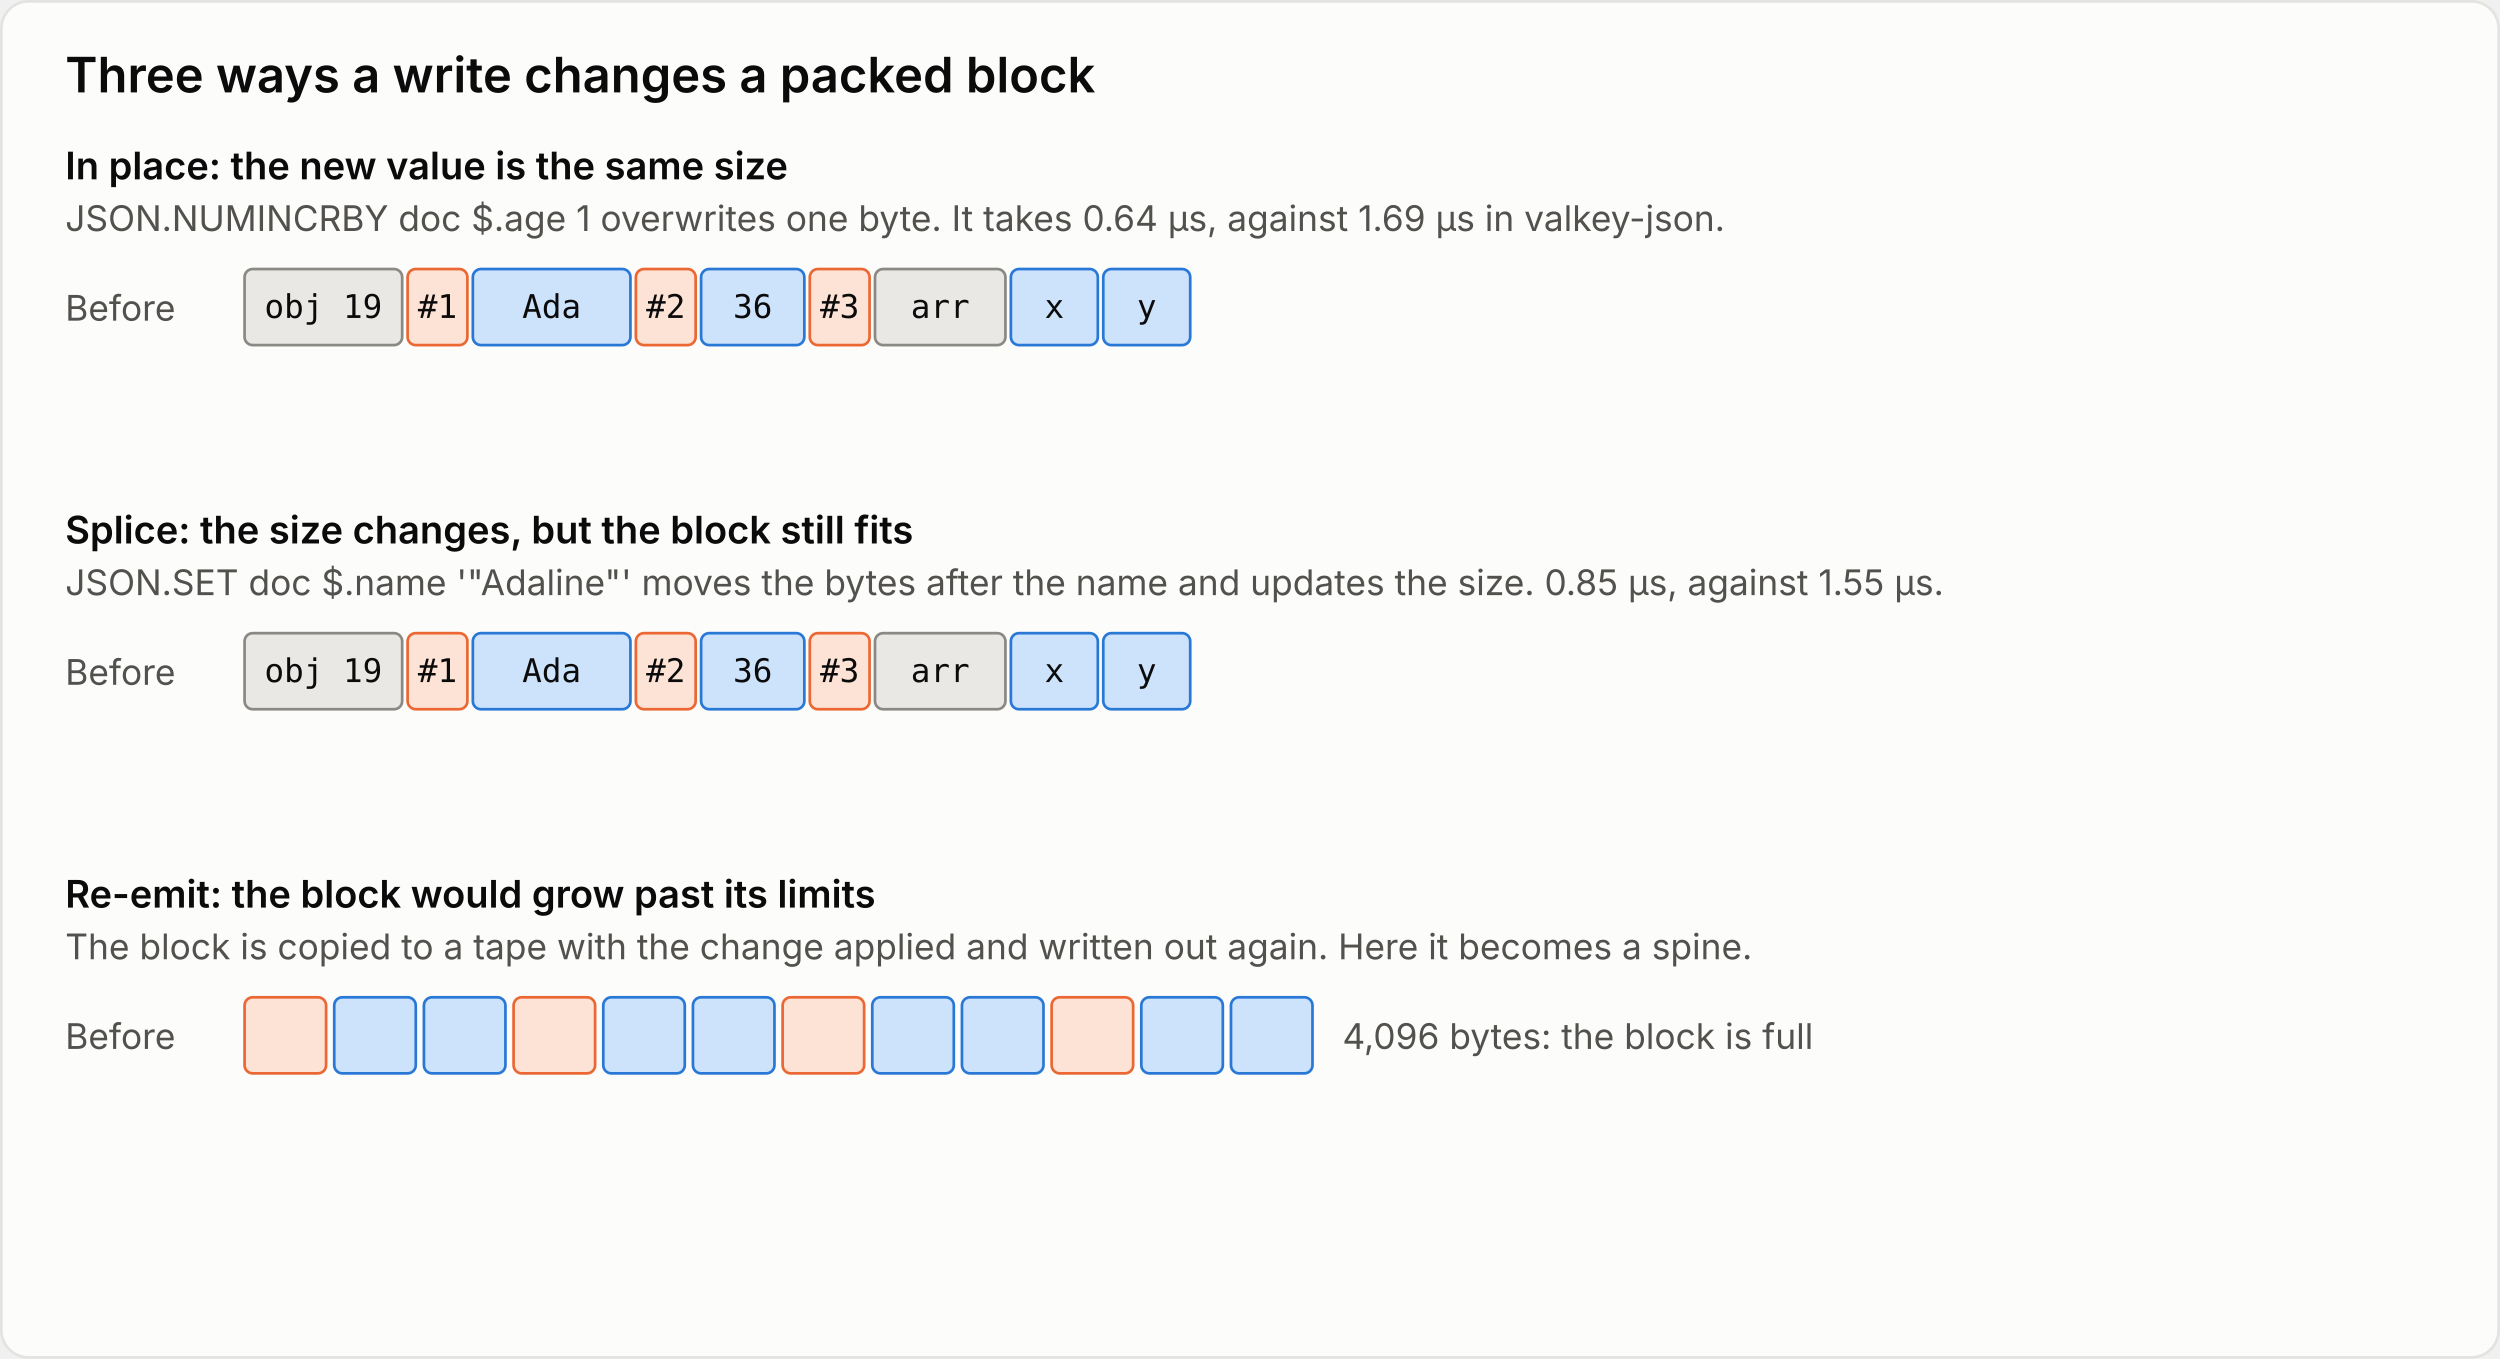
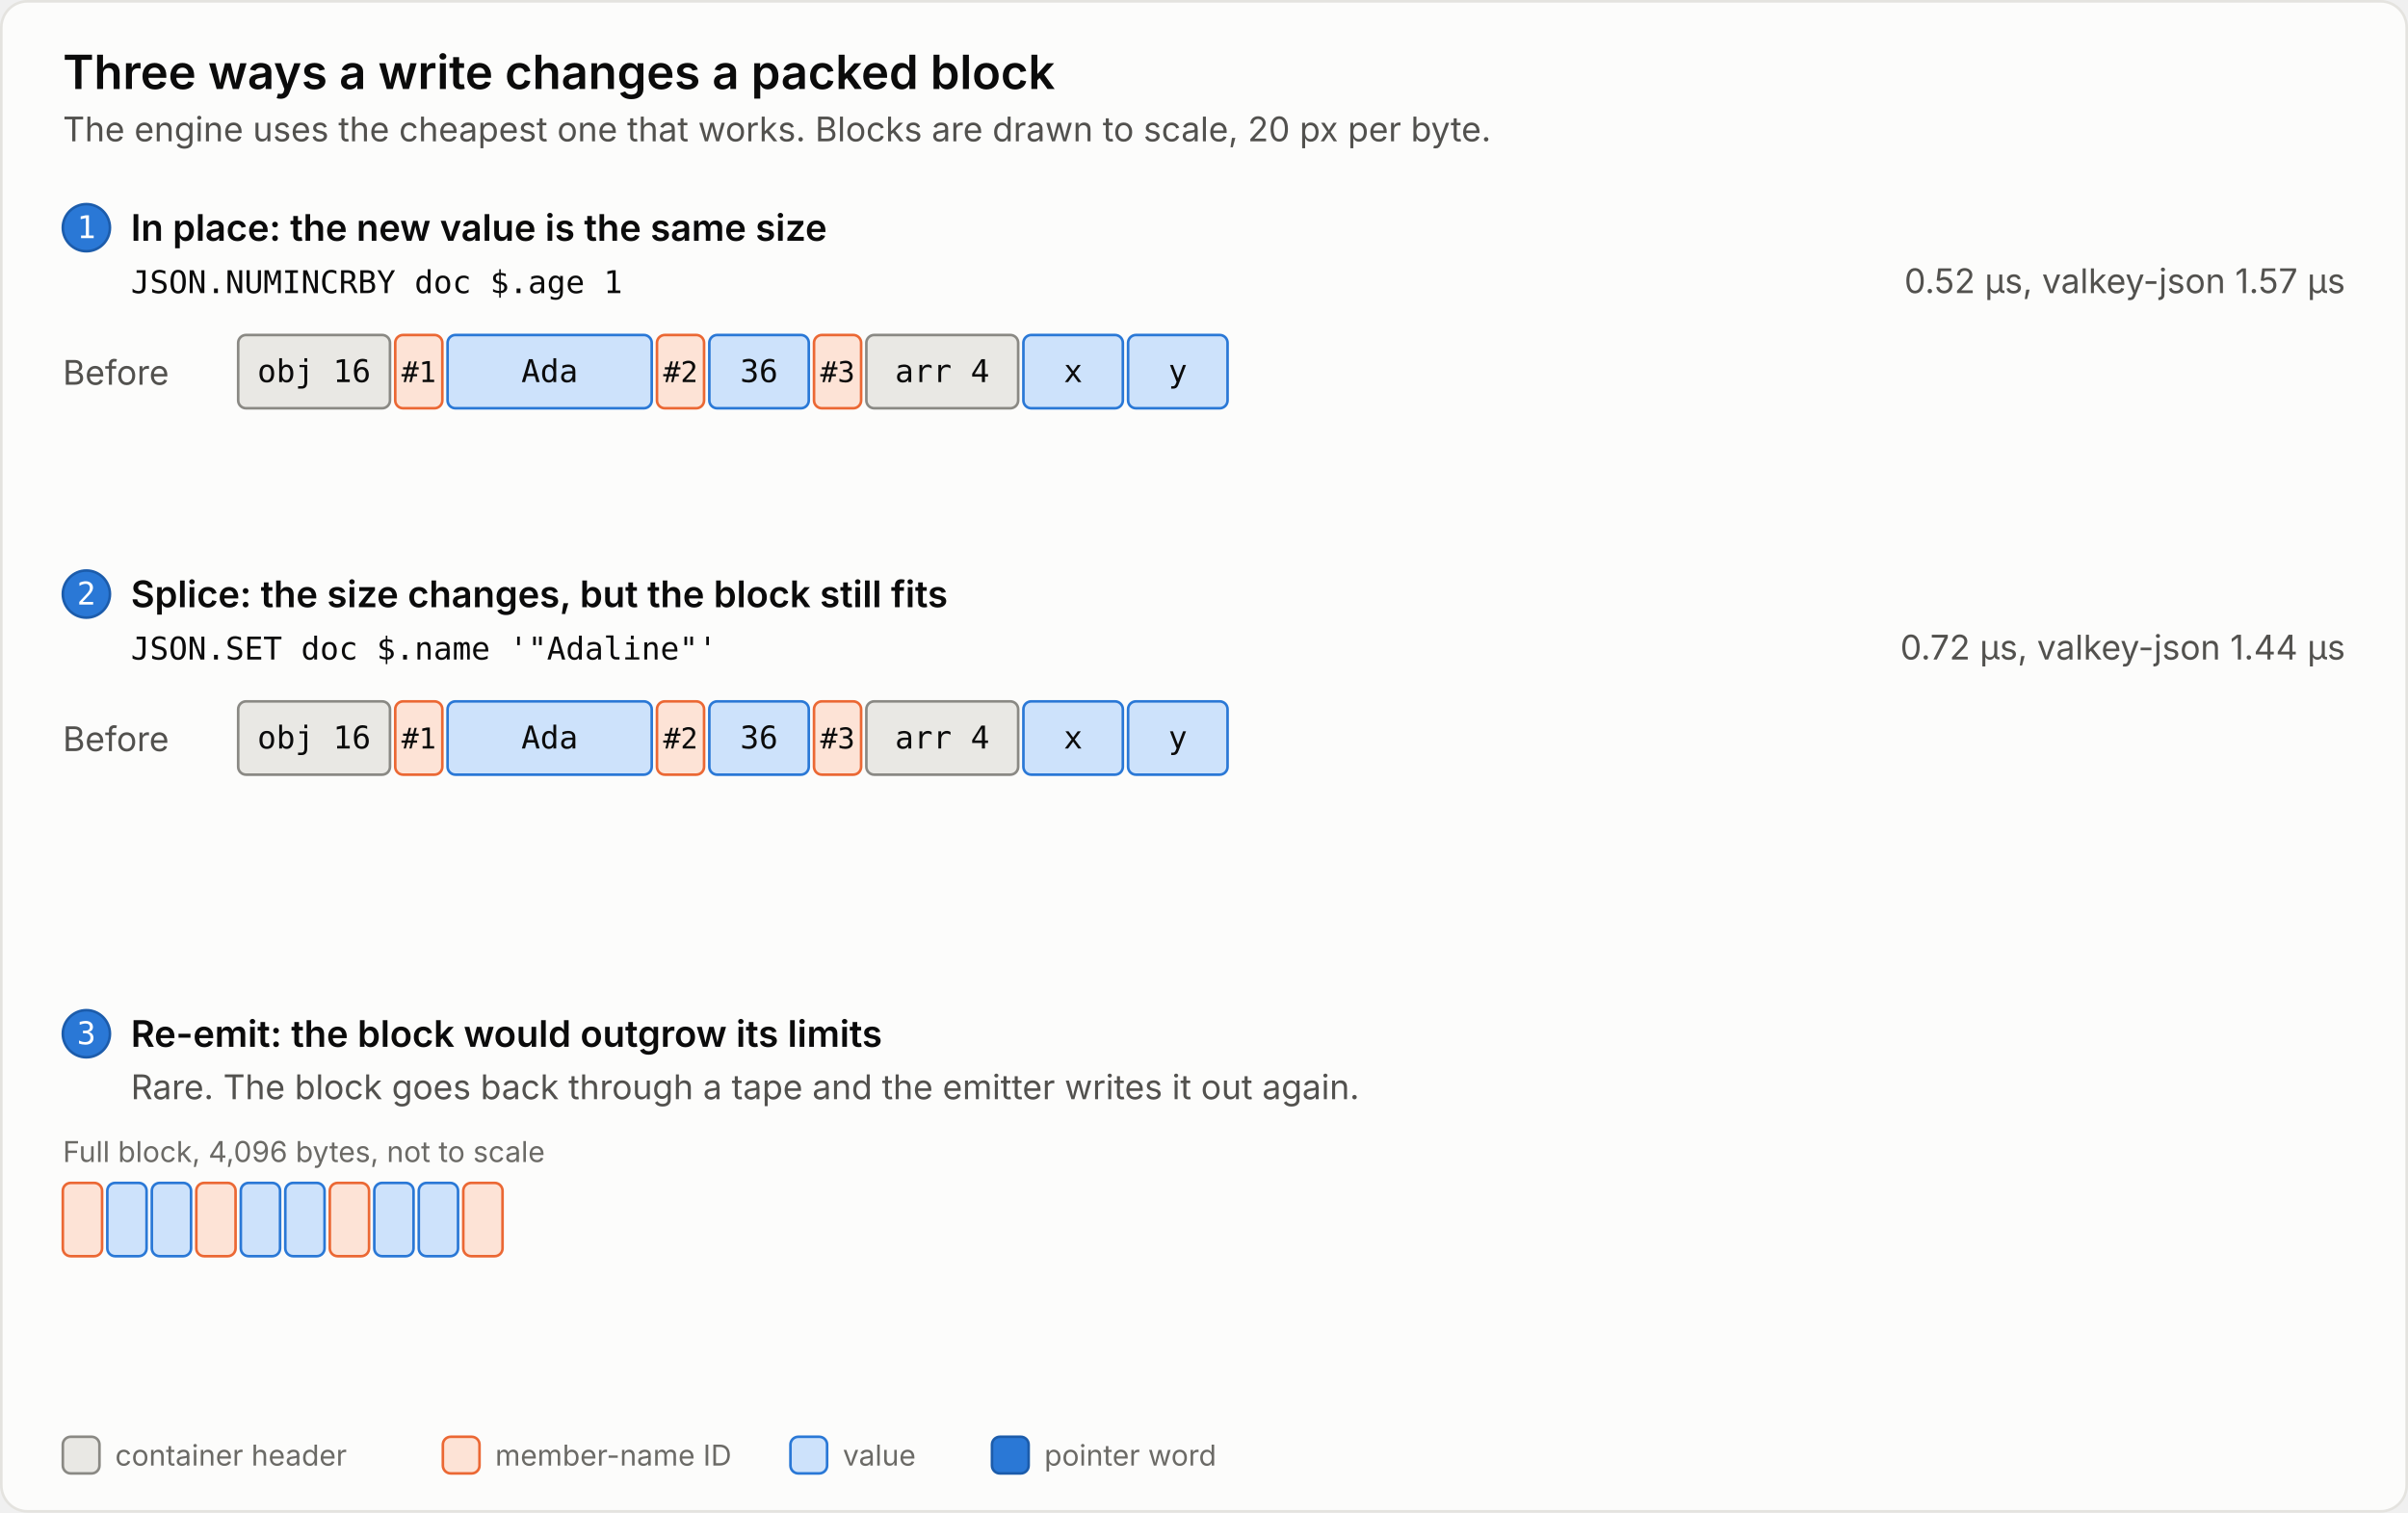
- <svg xmlns="http://www.w3.org/2000/svg" viewBox="0 0 920 500" width="920" height="500" role="img" aria-label="In place, splice and re-emit writes on a packed block">
+ <svg xmlns="http://www.w3.org/2000/svg" viewBox="0 0 920 578" width="920" height="578" role="img" aria-label="In place, splice and re-emit writes on a packed block">
  <style>
  .bg{fill:#fcfcfb;stroke:#e4e3df}
  .t{fill:#0b0b0b;font:600 18px system-ui,-apple-system,Segoe UI,sans-serif}
  .h{fill:#0b0b0b;font:600 14px system-ui,-apple-system,Segoe UI,sans-serif}
  .s{fill:#52514e;font:13px system-ui,-apple-system,Segoe UI,sans-serif}
  .m{fill:#0b0b0b;font:12px ui-monospace,SFMono-Regular,Menlo,monospace}
  .mw{fill:#ffffff;font:12px ui-monospace,SFMono-Regular,Menlo,monospace}
  .cell{fill:#cde2fb;stroke:#2a78d6;stroke-width:1}
  .key{fill:#fde3d6;stroke:#eb6834;stroke-width:1}
  .hdr{fill:#e9e8e4;stroke:#8a8984;stroke-width:1}
  .word{fill:#2a78d6;stroke:#1c5cab;stroke-width:1}
  .box{fill:none;stroke:#c9c8c2;stroke-width:1;stroke-dasharray:4 3}
  .ln{stroke:#8a8984;stroke-width:1.5;fill:none}
  .kl{stroke:#eb6834;stroke-width:1.5;fill:none}
  .bar{fill:#2a78d6}
  .ref{stroke:#eb6834;stroke-width:2;stroke-dasharray:5 4}
  .refl{fill:#c2410c;font:600 12px system-ui,-apple-system,Segoe UI,sans-serif}
  .hi{fill:none;stroke:#eb6834;stroke-width:2}
+   .xs{fill:#6b6a66;font:11px system-ui,-apple-system,Segoe UI,sans-serif}
+   .n{fill:#0b0b0b;font:12px system-ui,-apple-system,Segoe UI,sans-serif;font-variant-numeric:tabular-nums}
+   .ms{fill:#0b0b0b;font:11px ui-monospace,SFMono-Regular,Menlo,monospace}
+   .br{stroke:#8a8984;stroke-width:1;fill:none}
  .grid{stroke:#e4e3df;stroke-width:1}
  @media (prefers-color-scheme: dark){
    .bg{fill:#1a1a19;stroke:#383835}
    .t,.h,.m{fill:#f0efec}
    .s{fill:#c3c2b7}
    .cell{fill:#184f95;stroke:#6da7ec}
    .key{fill:#6b2a12;stroke:#d95926}
    .hdr{fill:#383835;stroke:#8a8984}
    .word{fill:#3987e5;stroke:#86b6ef}
    .box{stroke:#52514e}
    .ln{stroke:#a3a29b}
    .bar{fill:#3987e5}
    .ref{stroke:#d95926}
    .refl{fill:#f4a37f}
    .hi{fill:none;stroke:#eb6834;stroke-width:2}
+   .xs{fill:#6b6a66;font:11px system-ui,-apple-system,Segoe UI,sans-serif}
+   .n{fill:#0b0b0b;font:12px system-ui,-apple-system,Segoe UI,sans-serif;font-variant-numeric:tabular-nums}
+   .ms{fill:#0b0b0b;font:11px ui-monospace,SFMono-Regular,Menlo,monospace}
+   .br{stroke:#8a8984;stroke-width:1;fill:none}
  .grid{stroke:#383835}
+     .xs{fill:#a3a29b}
+     .n,.ms{fill:#f0efec}
+     .br{stroke:#a3a29b}
  }
</style>
  <defs>
    <marker id="a" viewBox="0 0 10 10" refX="9" refY="5" markerWidth="7" markerHeight="7" orient="auto-start-reverse">
      <path d="M0,0 L10,5 L0,10 z" fill="#8a8984" />
    </marker>
  </defs>
-   <rect class="bg" x="0.5" y="0.5" width="919" height="499" rx="10" />
+   <rect class="bg" x="0.5" y="0.5" width="919" height="577" rx="10" />
  <text class="t" x="24" y="34" text-anchor="start">Three ways a write changes a packed block</text>
-   <text class="h" x="24" y="66" text-anchor="start">In place: the new value is the same size</text>
-   <text class="s" x="24" y="85" text-anchor="start">JSON.NUMINCRBY doc $.age 1 overwrites one byte. It takes 0.64 µs, against 1.69 µs in valkey-json.</text>
-   <text class="s" x="24" y="118" text-anchor="start">Before</text>
-   <rect class="hdr" x="90" y="99" width="58" height="28" rx="3" />
-   <text class="m" x="119.0" y="117.0" text-anchor="middle">obj 19</text>
-   <rect class="key" x="150" y="99" width="22" height="28" rx="3" />
-   <text class="m" x="161.0" y="117.0" text-anchor="middle">#1</text>
-   <rect class="cell" x="174" y="99" width="58" height="28" rx="3" />
-   <text class="m" x="203.0" y="117.0" text-anchor="middle">Ada</text>
-   <rect class="key" x="234" y="99" width="22" height="28" rx="3" />
-   <text class="m" x="245.0" y="117.0" text-anchor="middle">#2</text>
-   <rect class="cell" x="258" y="99" width="38" height="28" rx="3" />
-   <text class="m" x="277.0" y="117.0" text-anchor="middle">36</text>
-   <rect class="key" x="298" y="99" width="22" height="28" rx="3" />
-   <text class="m" x="309.0" y="117.0" text-anchor="middle">#3</text>
-   <rect class="hdr" x="322" y="99" width="48" height="28" rx="3" />
-   <text class="m" x="346.0" y="117.0" text-anchor="middle">arr</text>
-   <rect class="cell" x="372" y="99" width="32" height="28" rx="3" />
-   <text class="m" x="388.0" y="117.0" text-anchor="middle">x</text>
-   <rect class="cell" x="406" y="99" width="32" height="28" rx="3" />
-   <text class="m" x="422.0" y="117.0" text-anchor="middle">y</text>
+   <text class="s" x="24" y="54" text-anchor="start">The engine uses the cheapest one that works. Blocks are drawn to scale, 20 px per byte.</text>
+   <circle class="word" cx="33" cy="87" r="9" />
+   <text class="mw" x="33" y="91" text-anchor="middle">1</text>
+   <text class="h" x="50" y="92" text-anchor="start">In place: the new value is the same size</text>
+   <text class="m" x="50" y="112" text-anchor="start">JSON.NUMINCRBY doc $.age 1</text>
+   <text class="s" x="896" y="112" text-anchor="end">0.52 µs, valkey-json 1.57 µs</text>
+   <text class="s" x="24" y="147" text-anchor="start">Before</text>
+   <rect class="hdr" x="91" y="128" width="58" height="28" rx="3" />
+   <text class="m" x="120.0" y="146.0" text-anchor="middle">obj 16</text>
+   <rect class="key" x="151" y="128" width="18" height="28" rx="3" />
+   <text class="ms" x="160.0" y="146.0" text-anchor="middle">#1</text>
+   <rect class="cell" x="171" y="128" width="78" height="28" rx="3" />
+   <text class="m" x="210.0" y="146.0" text-anchor="middle">Ada</text>
+   <rect class="key" x="251" y="128" width="18" height="28" rx="3" />
+   <text class="ms" x="260.0" y="146.0" text-anchor="middle">#2</text>
+   <rect class="cell" x="271" y="128" width="38" height="28" rx="3" />
+   <text class="m" x="290.0" y="146.0" text-anchor="middle">36</text>
+   <rect class="key" x="311" y="128" width="18" height="28" rx="3" />
+   <text class="ms" x="320.0" y="146.0" text-anchor="middle">#3</text>
+   <rect class="hdr" x="331" y="128" width="58" height="28" rx="3" />
+   <text class="m" x="360.0" y="146.0" text-anchor="middle">arr 4</text>
+   <rect class="cell" x="391" y="128" width="38" height="28" rx="3" />
+   <text class="m" x="410.0" y="146.0" text-anchor="middle">x</text>
+   <rect class="cell" x="431" y="128" width="38" height="28" rx="3" />
+   <text class="m" x="450.0" y="146.0" text-anchor="middle">y</text>
  <g opacity="0">
    <animate attributeName="opacity" from="0" to="1" begin="1.5s" dur="0.6s" fill="freeze" />
-     <text class="s" x="24" y="158" text-anchor="start">After</text>
-     <rect class="hdr" x="90" y="139" width="58" height="28" rx="3" />
-     <text class="m" x="119.0" y="157.0" text-anchor="middle">obj 19</text>
-     <rect class="key" x="150" y="139" width="22" height="28" rx="3" />
-     <text class="m" x="161.0" y="157.0" text-anchor="middle">#1</text>
-     <rect class="cell" x="174" y="139" width="58" height="28" rx="3" />
-     <text class="m" x="203.0" y="157.0" text-anchor="middle">Ada</text>
-     <rect class="key" x="234" y="139" width="22" height="28" rx="3" />
-     <text class="m" x="245.0" y="157.0" text-anchor="middle">#2</text>
-     <rect class="cell" x="258" y="139" width="38" height="28" rx="3" />
-     <text class="m" x="277.0" y="157.0" text-anchor="middle">37</text>
-     <rect class="hi" x="256" y="137" width="42" height="32" rx="4" />
-     <rect class="key" x="298" y="139" width="22" height="28" rx="3" />
-     <text class="m" x="309.0" y="157.0" text-anchor="middle">#3</text>
-     <rect class="hdr" x="322" y="139" width="48" height="28" rx="3" />
-     <text class="m" x="346.0" y="157.0" text-anchor="middle">arr</text>
-     <rect class="cell" x="372" y="139" width="32" height="28" rx="3" />
-     <text class="m" x="388.0" y="157.0" text-anchor="middle">x</text>
-     <rect class="cell" x="406" y="139" width="32" height="28" rx="3" />
-     <text class="m" x="422.0" y="157.0" text-anchor="middle">y</text>
-   </g>
-   <text class="h" x="24" y="200" text-anchor="start">Splice: the size changes, but the block still fits</text>
-   <text class="s" x="24" y="219" text-anchor="start">JSON.SET doc $.name '"Adaline"' moves the bytes after the name and updates the size. 0.85 µs, against 1.55 µs.</text>
-   <text class="s" x="24" y="252" text-anchor="start">Before</text>
-   <rect class="hdr" x="90" y="233" width="58" height="28" rx="3" />
-   <text class="m" x="119.0" y="251.0" text-anchor="middle">obj 19</text>
-   <rect class="key" x="150" y="233" width="22" height="28" rx="3" />
-   <text class="m" x="161.0" y="251.0" text-anchor="middle">#1</text>
-   <rect class="cell" x="174" y="233" width="58" height="28" rx="3" />
-   <text class="m" x="203.0" y="251.0" text-anchor="middle">Ada</text>
-   <rect class="key" x="234" y="233" width="22" height="28" rx="3" />
-   <text class="m" x="245.0" y="251.0" text-anchor="middle">#2</text>
-   <rect class="cell" x="258" y="233" width="38" height="28" rx="3" />
-   <text class="m" x="277.0" y="251.0" text-anchor="middle">36</text>
-   <rect class="key" x="298" y="233" width="22" height="28" rx="3" />
-   <text class="m" x="309.0" y="251.0" text-anchor="middle">#3</text>
-   <rect class="hdr" x="322" y="233" width="48" height="28" rx="3" />
-   <text class="m" x="346.0" y="251.0" text-anchor="middle">arr</text>
-   <rect class="cell" x="372" y="233" width="32" height="28" rx="3" />
-   <text class="m" x="388.0" y="251.0" text-anchor="middle">x</text>
-   <rect class="cell" x="406" y="233" width="32" height="28" rx="3" />
-   <text class="m" x="422.0" y="251.0" text-anchor="middle">y</text>
-   <g opacity="0">
-     <animate attributeName="opacity" from="0" to="1" begin="4.5s" dur="0.6s" fill="freeze" />
-     <text class="s" x="24" y="292" text-anchor="start">After</text>
-     <rect class="hdr" x="90" y="273" width="58" height="28" rx="3" />
-     <text class="m" x="119.0" y="291.0" text-anchor="middle">obj 23</text>
-     <rect class="hi" x="88" y="271" width="62" height="32" rx="4" />
-     <rect class="key" x="150" y="273" width="22" height="28" rx="3" />
-     <text class="m" x="161.0" y="291.0" text-anchor="middle">#1</text>
-     <rect class="cell" x="174" y="273" width="98" height="28" rx="3" />
-     <text class="m" x="223.0" y="291.0" text-anchor="middle">Adaline</text>
-     <rect class="hi" x="172" y="271" width="102" height="32" rx="4" />
-     <rect class="key" x="274" y="273" width="22" height="28" rx="3" />
-     <text class="m" x="285.0" y="291.0" text-anchor="middle">#2</text>
-     <rect class="cell" x="298" y="273" width="38" height="28" rx="3" />
-     <text class="m" x="317.0" y="291.0" text-anchor="middle">36</text>
-     <rect class="key" x="338" y="273" width="22" height="28" rx="3" />
-     <text class="m" x="349.0" y="291.0" text-anchor="middle">#3</text>
-     <rect class="hdr" x="362" y="273" width="48" height="28" rx="3" />
-     <text class="m" x="386.0" y="291.0" text-anchor="middle">arr</text>
-     <rect class="cell" x="412" y="273" width="32" height="28" rx="3" />
-     <text class="m" x="428.0" y="291.0" text-anchor="middle">x</text>
-     <rect class="cell" x="446" y="273" width="32" height="28" rx="3" />
-     <text class="m" x="462.0" y="291.0" text-anchor="middle">y</text>
-   </g>
-   <text class="h" x="24" y="334" text-anchor="start">Re-emit: the block would grow past its limits</text>
-   <text class="s" x="24" y="353" text-anchor="start">The block is copied to a tape with the change applied and written out again. Here it becomes a spine.</text>
-   <text class="s" x="24" y="386" text-anchor="start">Before</text>
-   <rect class="key" x="90" y="367" width="30" height="28" rx="3" />
-   <text class="m" x="105.0" y="385.0" text-anchor="middle" />
-   <rect class="cell" x="123" y="367" width="30" height="28" rx="3" />
-   <text class="m" x="138.0" y="385.0" text-anchor="middle" />
-   <rect class="cell" x="156" y="367" width="30" height="28" rx="3" />
-   <text class="m" x="171.0" y="385.0" text-anchor="middle" />
-   <rect class="key" x="189" y="367" width="30" height="28" rx="3" />
-   <text class="m" x="204.0" y="385.0" text-anchor="middle" />
-   <rect class="cell" x="222" y="367" width="30" height="28" rx="3" />
-   <text class="m" x="237.0" y="385.0" text-anchor="middle" />
-   <rect class="cell" x="255" y="367" width="30" height="28" rx="3" />
-   <text class="m" x="270.0" y="385.0" text-anchor="middle" />
-   <rect class="key" x="288" y="367" width="30" height="28" rx="3" />
-   <text class="m" x="303.0" y="385.0" text-anchor="middle" />
-   <rect class="cell" x="321" y="367" width="30" height="28" rx="3" />
-   <text class="m" x="336.0" y="385.0" text-anchor="middle" />
-   <rect class="cell" x="354" y="367" width="30" height="28" rx="3" />
-   <text class="m" x="369.0" y="385.0" text-anchor="middle" />
-   <rect class="key" x="387" y="367" width="30" height="28" rx="3" />
-   <text class="m" x="402.0" y="385.0" text-anchor="middle" />
-   <rect class="cell" x="420" y="367" width="30" height="28" rx="3" />
-   <text class="m" x="435.0" y="385.0" text-anchor="middle" />
-   <rect class="cell" x="453" y="367" width="30" height="28" rx="3" />
-   <text class="m" x="468.0" y="385.0" text-anchor="middle" />
-   <text class="s" x="494" y="386" text-anchor="start">4,096 bytes: the block is full</text>
-   <g opacity="0">
-     <animate attributeName="opacity" from="0" to="1" begin="7.5s" dur="0.6s" fill="freeze" />
-     <text class="s" x="24" y="426" text-anchor="start">After</text>
-     <rect class="word" x="90" y="407" width="42" height="28" rx="3" />
-     <text class="mw" x="111.0" y="425.0" text-anchor="middle">ptr</text>
-     <rect class="word" x="136" y="407" width="42" height="28" rx="3" />
-     <text class="mw" x="157.0" y="425.0" text-anchor="middle">ptr</text>
-     <rect class="word" x="182" y="407" width="42" height="28" rx="3" />
-     <text class="mw" x="203.0" y="425.0" text-anchor="middle">ptr</text>
-     <rect class="word" x="228" y="407" width="42" height="28" rx="3" />
-     <text class="mw" x="249.0" y="425.0" text-anchor="middle">…</text>
-     <path class="ln" d="M111,436 L150,450" marker-end="url(#a)" />
-     <rect class="cell" x="90" y="452" width="120" height="28" rx="3" />
-     <text class="m" x="150.0" y="470.0" text-anchor="middle">packed block</text>
-     <path class="ln" d="M157,436 L280,450" marker-end="url(#a)" />
-     <rect class="cell" x="220" y="452" width="120" height="28" rx="3" />
-     <text class="m" x="280.0" y="470.0" text-anchor="middle">packed block</text>
-     <path class="ln" d="M203,436 L410,450" marker-end="url(#a)" />
-     <rect class="cell" x="350" y="452" width="120" height="28" rx="3" />
-     <text class="m" x="410.0" y="470.0" text-anchor="middle">packed block</text>
-     <text class="s" x="300" y="426" text-anchor="start">A pointer array over smaller packed blocks. The emitter decides the shape.</text>
-   </g>
+     <text class="s" x="24" y="185" text-anchor="start">After</text>
+     <rect class="hdr" x="91" y="166" width="58" height="28" rx="3" />
+     <text class="m" x="120.0" y="184.0" text-anchor="middle">obj 16</text>
+     <rect class="key" x="151" y="166" width="18" height="28" rx="3" />
+     <text class="ms" x="160.0" y="184.0" text-anchor="middle">#1</text>
+     <rect class="cell" x="171" y="166" width="78" height="28" rx="3" />
+     <text class="m" x="210.0" y="184.0" text-anchor="middle">Ada</text>
+     <rect class="key" x="251" y="166" width="18" height="28" rx="3" />
+     <text class="ms" x="260.0" y="184.0" text-anchor="middle">#2</text>
+     <rect class="cell" x="271" y="166" width="38" height="28" rx="3" />
+     <text class="m" x="290.0" y="184.0" text-anchor="middle">37</text>
+     <rect class="hi" x="269" y="164" width="42" height="32" rx="4" />
+     <rect class="key" x="311" y="166" width="18" height="28" rx="3" />
+     <text class="ms" x="320.0" y="184.0" text-anchor="middle">#3</text>
+     <rect class="hdr" x="331" y="166" width="58" height="28" rx="3" />
+     <text class="m" x="360.0" y="184.0" text-anchor="middle">arr 4</text>
+     <rect class="cell" x="391" y="166" width="38" height="28" rx="3" />
+     <text class="m" x="410.0" y="184.0" text-anchor="middle">x</text>
+     <rect class="cell" x="431" y="166" width="38" height="28" rx="3" />
+     <text class="m" x="450.0" y="184.0" text-anchor="middle">y</text>
+     <text class="s" x="490" y="185" text-anchor="start">One byte changes. Nothing moves.</text>
+   </g>
+   <circle class="word" cx="33" cy="227" r="9" />
+   <text class="mw" x="33" y="231" text-anchor="middle">2</text>
+   <text class="h" x="50" y="232" text-anchor="start">Splice: the size changes, but the block still fits</text>
+   <text class="m" x="50" y="252" text-anchor="start">JSON.SET doc $.name '"Adaline"'</text>
+   <text class="s" x="896" y="252" text-anchor="end">0.72 µs, valkey-json 1.44 µs</text>
+   <text class="s" x="24" y="287" text-anchor="start">Before</text>
+   <rect class="hdr" x="91" y="268" width="58" height="28" rx="3" />
+   <text class="m" x="120.0" y="286.0" text-anchor="middle">obj 16</text>
+   <rect class="key" x="151" y="268" width="18" height="28" rx="3" />
+   <text class="ms" x="160.0" y="286.0" text-anchor="middle">#1</text>
+   <rect class="cell" x="171" y="268" width="78" height="28" rx="3" />
+   <text class="m" x="210.0" y="286.0" text-anchor="middle">Ada</text>
+   <rect class="key" x="251" y="268" width="18" height="28" rx="3" />
+   <text class="ms" x="260.0" y="286.0" text-anchor="middle">#2</text>
+   <rect class="cell" x="271" y="268" width="38" height="28" rx="3" />
+   <text class="m" x="290.0" y="286.0" text-anchor="middle">36</text>
+   <rect class="key" x="311" y="268" width="18" height="28" rx="3" />
+   <text class="ms" x="320.0" y="286.0" text-anchor="middle">#3</text>
+   <rect class="hdr" x="331" y="268" width="58" height="28" rx="3" />
+   <text class="m" x="360.0" y="286.0" text-anchor="middle">arr 4</text>
+   <rect class="cell" x="391" y="268" width="38" height="28" rx="3" />
+   <text class="m" x="410.0" y="286.0" text-anchor="middle">x</text>
+   <rect class="cell" x="431" y="268" width="38" height="28" rx="3" />
+   <text class="m" x="450.0" y="286.0" text-anchor="middle">y</text>
+   <g opacity="0">
+     <animate attributeName="opacity" from="0" to="1" begin="4.0s" dur="0.6s" fill="freeze" />
+     <text class="s" x="24" y="325" text-anchor="start">After</text>
+     <rect class="hdr" x="91" y="306" width="58" height="28" rx="3" />
+     <text class="m" x="120.0" y="324.0" text-anchor="middle">obj 20</text>
+     <rect class="hi" x="89" y="304" width="62" height="32" rx="4" />
+     <rect class="key" x="151" y="306" width="18" height="28" rx="3" />
+     <text class="ms" x="160.0" y="324.0" text-anchor="middle">#1</text>
+     <rect class="cell" x="171" y="306" width="158" height="28" rx="3" />
+     <text class="m" x="250.0" y="324.0" text-anchor="middle">Adaline</text>
+     <rect class="hi" x="169" y="304" width="162" height="32" rx="4" />
+     <rect class="key" x="331" y="306" width="18" height="28" rx="3" />
+     <text class="ms" x="340.0" y="324.0" text-anchor="middle">#2</text>
+     <rect class="cell" x="351" y="306" width="38" height="28" rx="3" />
+     <text class="m" x="370.0" y="324.0" text-anchor="middle">36</text>
+     <rect class="key" x="391" y="306" width="18" height="28" rx="3" />
+     <text class="ms" x="400.0" y="324.0" text-anchor="middle">#3</text>
+     <rect class="hdr" x="411" y="306" width="58" height="28" rx="3" />
+     <text class="m" x="440.0" y="324.0" text-anchor="middle">arr 4</text>
+     <rect class="cell" x="471" y="306" width="38" height="28" rx="3" />
+     <text class="m" x="490.0" y="324.0" text-anchor="middle">x</text>
+     <rect class="cell" x="511" y="306" width="38" height="28" rx="3" />
+     <text class="m" x="530.0" y="324.0" text-anchor="middle">y</text>
+     <path class="br" d="M331,344 L331,340 L549,340 L549,344" />
+     <text class="xs" x="440.0" y="358" text-anchor="middle">moved 4 bytes right by one memmove</text>
+     <text class="s" x="570" y="325" text-anchor="start">The object's size goes from 16 to 20.</text>
+   </g>
+   <circle class="word" cx="33" cy="395" r="9" />
+   <text class="mw" x="33" y="399" text-anchor="middle">3</text>
+   <text class="h" x="50" y="400" text-anchor="start">Re-emit: the block would outgrow its limits</text>
+   <text class="s" x="50" y="420" text-anchor="start">Rare. The block goes back through a tape and the emitter writes it out again.</text>
+   <text class="xs" x="24" y="444" text-anchor="start">Full block, 4,096 bytes, not to scale</text>
+   <rect class="key" x="24" y="452" width="15" height="28" rx="3" />
+   <rect class="cell" x="41" y="452" width="15" height="28" rx="3" />
+   <rect class="cell" x="58" y="452" width="15" height="28" rx="3" />
+   <rect class="key" x="75" y="452" width="15" height="28" rx="3" />
+   <rect class="cell" x="92" y="452" width="15" height="28" rx="3" />
+   <rect class="cell" x="109" y="452" width="15" height="28" rx="3" />
+   <rect class="key" x="126" y="452" width="15" height="28" rx="3" />
+   <rect class="cell" x="143" y="452" width="15" height="28" rx="3" />
+   <rect class="cell" x="160" y="452" width="15" height="28" rx="3" />
+   <rect class="key" x="177" y="452" width="15" height="28" rx="3" />
+   <g opacity="0">
+     <animate attributeName="opacity" from="0" to="1" begin="7.0s" dur="0.6s" fill="freeze" />
+     <path class="ln" d="M200,466 L256,466" marker-end="url(#a)" />
+     <text class="xs" x="228" y="458" text-anchor="middle">expand</text>
+     <text class="xs" x="264" y="444" text-anchor="start">Tape, with the change applied</text>
+     <rect class="key" x="264" y="452" width="18" height="28" rx="3" />
+     <rect class="cell" x="284" y="452" width="18" height="28" rx="3" />
+     <rect class="cell" x="304" y="452" width="18" height="28" rx="3" />
+     <rect class="key" x="324" y="452" width="18" height="28" rx="3" />
+     <rect class="cell" x="344" y="452" width="18" height="28" rx="3" />
+     <rect class="cell" x="364" y="452" width="18" height="28" rx="3" />
+     <rect class="key" x="384" y="452" width="18" height="28" rx="3" />
+     <rect class="cell" x="404" y="452" width="18" height="28" rx="3" />
+     <rect class="cell" x="424" y="452" width="18" height="28" rx="3" />
+     <rect class="hi" x="342" y="450" width="22" height="32" rx="4" />
+   </g>
+   <g opacity="0">
+     <animate attributeName="opacity" from="0" to="1" begin="8.5s" dur="0.6s" fill="freeze" />
+     <path class="ln" d="M452,466 L508,466" marker-end="url(#a)" />
+     <text class="xs" x="480" y="458" text-anchor="middle">emit</text>
+     <text class="xs" x="516" y="444" text-anchor="start">Spine over smaller packed blocks</text>
+     <rect class="word" x="516" y="452" width="52" height="28" rx="3" />
+     <text class="mw" x="542.0" y="470.0" text-anchor="middle">ptr</text>
+     <path class="ln" d="M542,482 L542,502" marker-end="url(#a)" />
+     <rect class="cell" x="516" y="504" width="52" height="24" rx="3" />
+     <text class="ms" x="542.0" y="520.0" text-anchor="middle">packed</text>
+     <rect class="word" x="572" y="452" width="52" height="28" rx="3" />
+     <text class="mw" x="598.0" y="470.0" text-anchor="middle">ptr</text>
+     <path class="ln" d="M598,482 L598,502" marker-end="url(#a)" />
+     <rect class="cell" x="572" y="504" width="52" height="24" rx="3" />
+     <text class="ms" x="598.0" y="520.0" text-anchor="middle">packed</text>
+     <rect class="word" x="628" y="452" width="52" height="28" rx="3" />
+     <text class="mw" x="654.0" y="470.0" text-anchor="middle">ptr</text>
+     <path class="ln" d="M654,482 L654,502" marker-end="url(#a)" />
+     <rect class="cell" x="628" y="504" width="52" height="24" rx="3" />
+     <text class="ms" x="654.0" y="520.0" text-anchor="middle">packed</text>
+     <rect class="word" x="684" y="452" width="34" height="28" rx="3" />
+     <text class="mw" x="701.0" y="470.0" text-anchor="middle">…</text>
+   </g>
+   <rect class="hdr" x="24" y="549" width="14" height="14" rx="3" />
+   <text class="xs" x="44" y="560" text-anchor="start">container header</text>
+   <rect class="key" x="169.2" y="549" width="14" height="14" rx="3" />
+   <text class="xs" x="189.2" y="560" text-anchor="start">member-name ID</text>
+   <rect class="cell" x="302.0" y="549" width="14" height="14" rx="3" />
+   <text class="xs" x="322.0" y="560" text-anchor="start">value</text>
+   <rect class="word" x="379.0" y="549" width="14" height="14" rx="3" />
+   <text class="xs" x="399.0" y="560" text-anchor="start">pointer word</text>
</svg>
